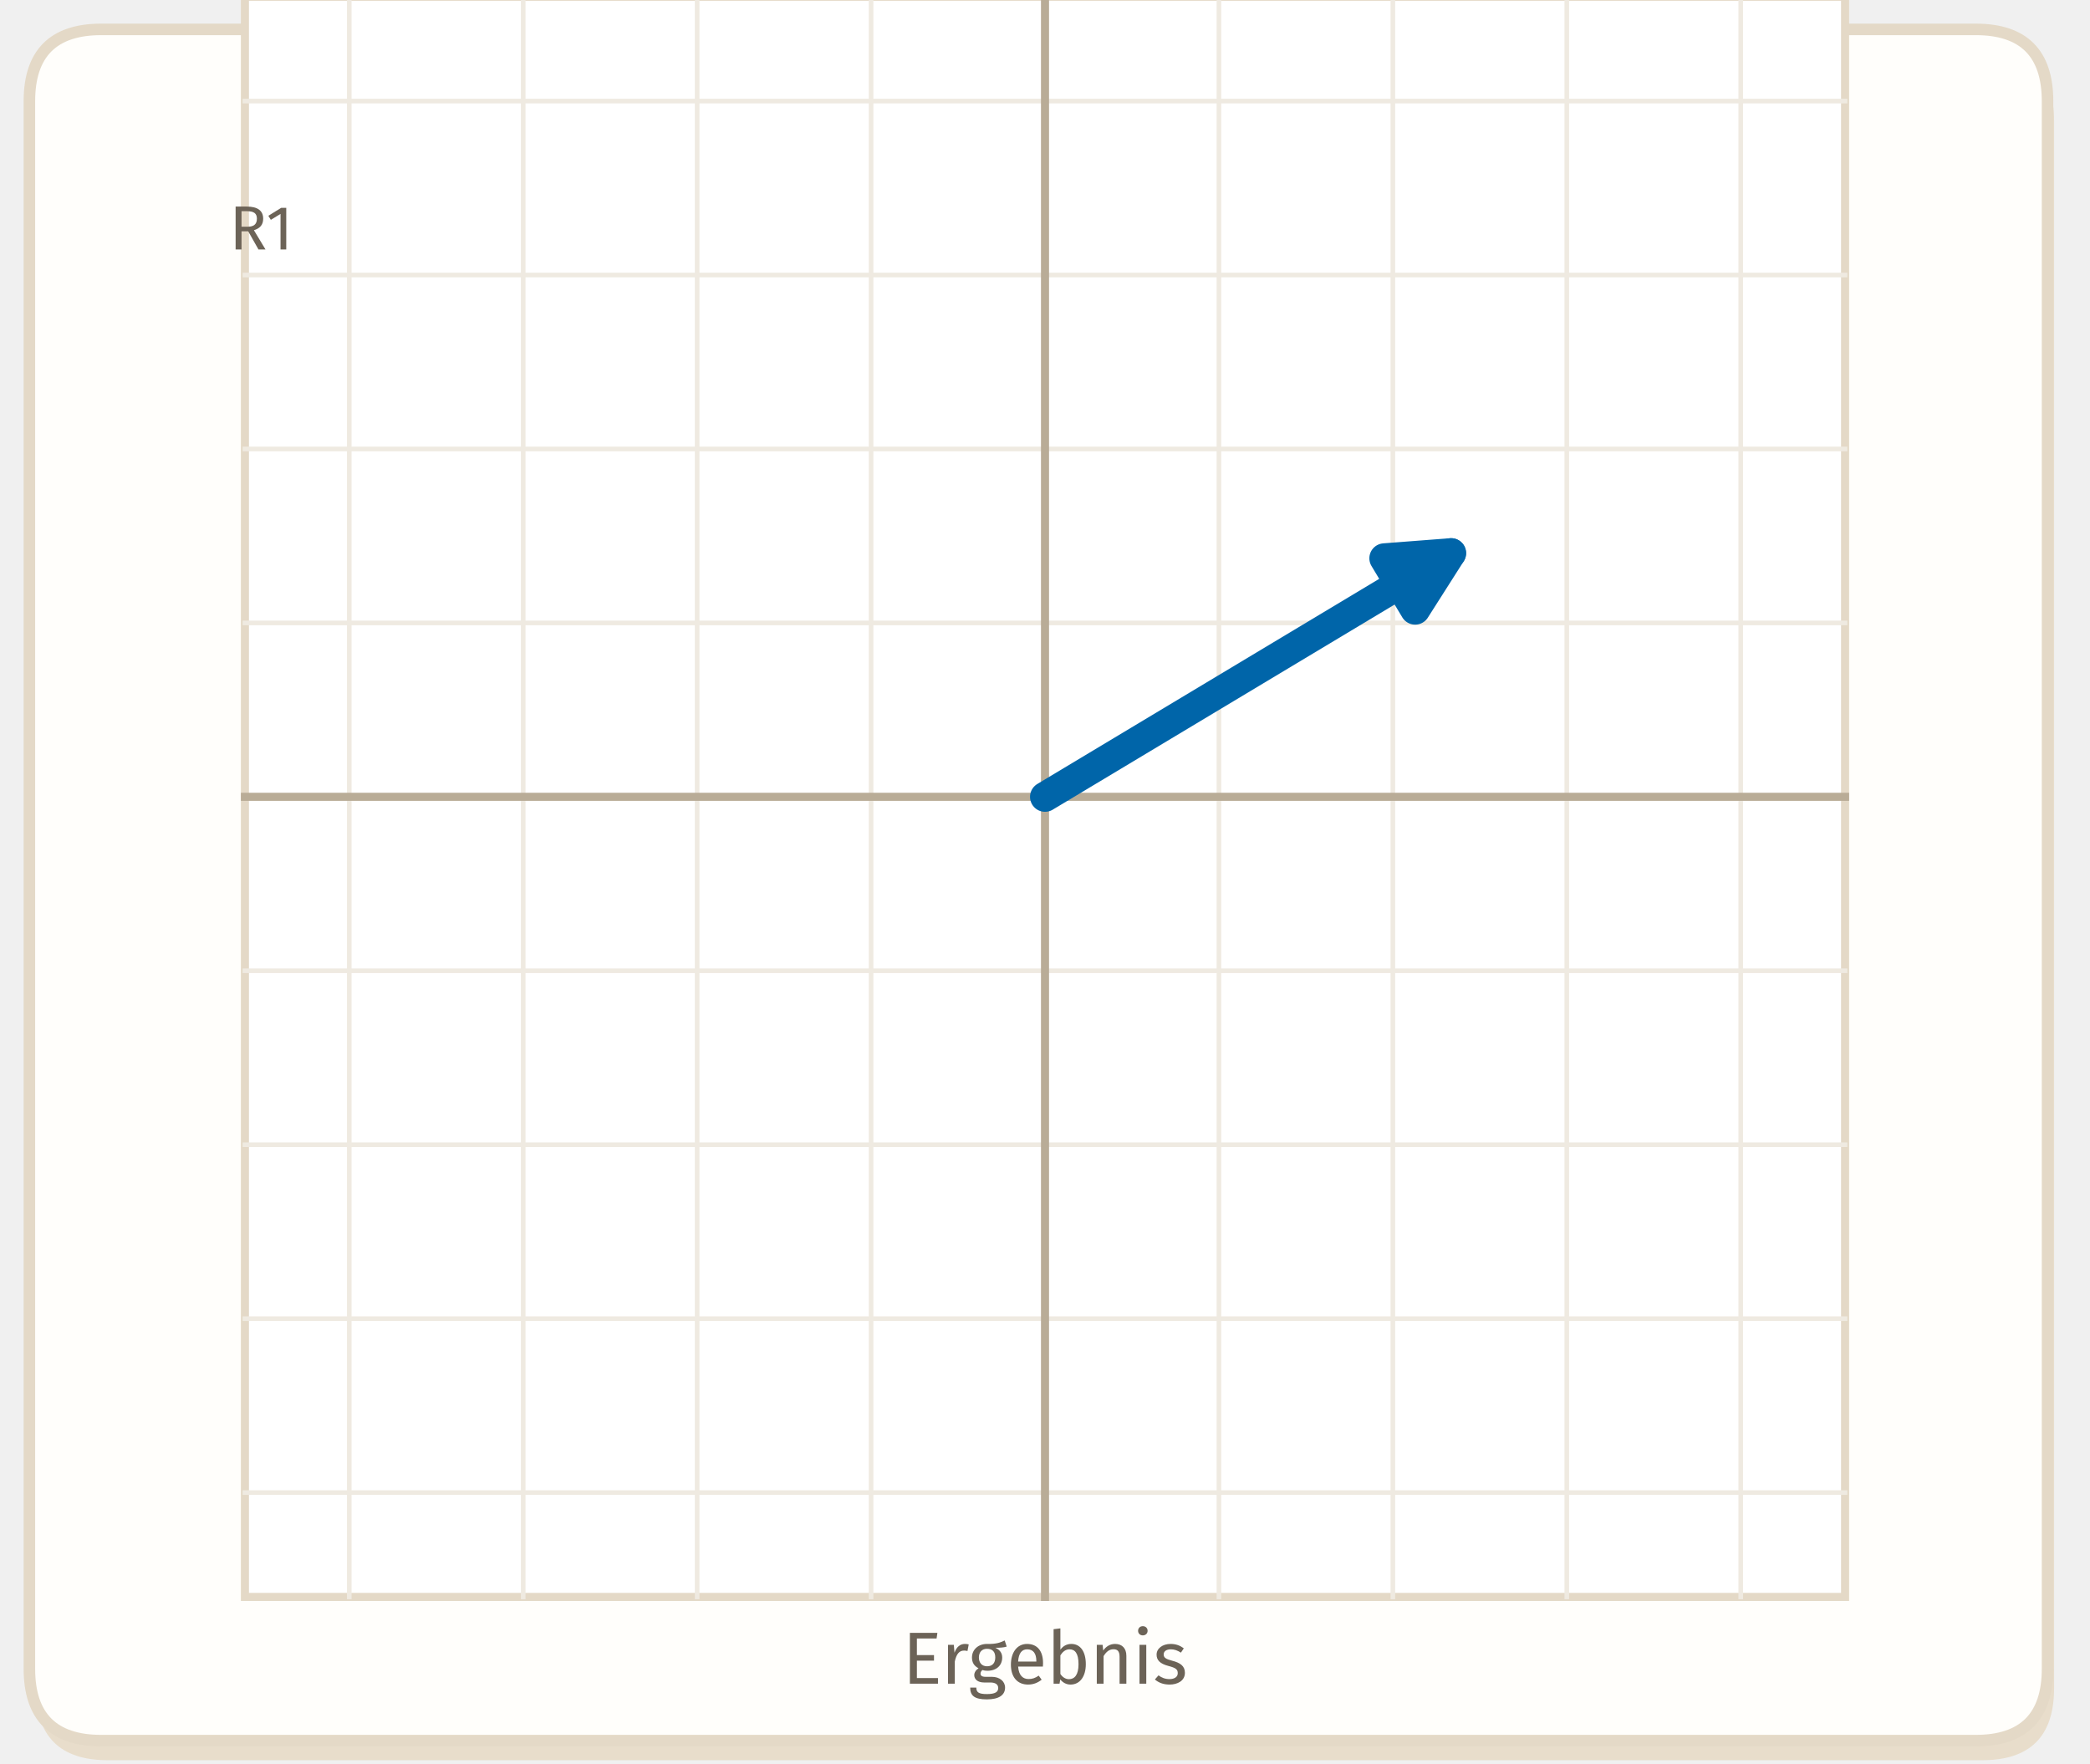
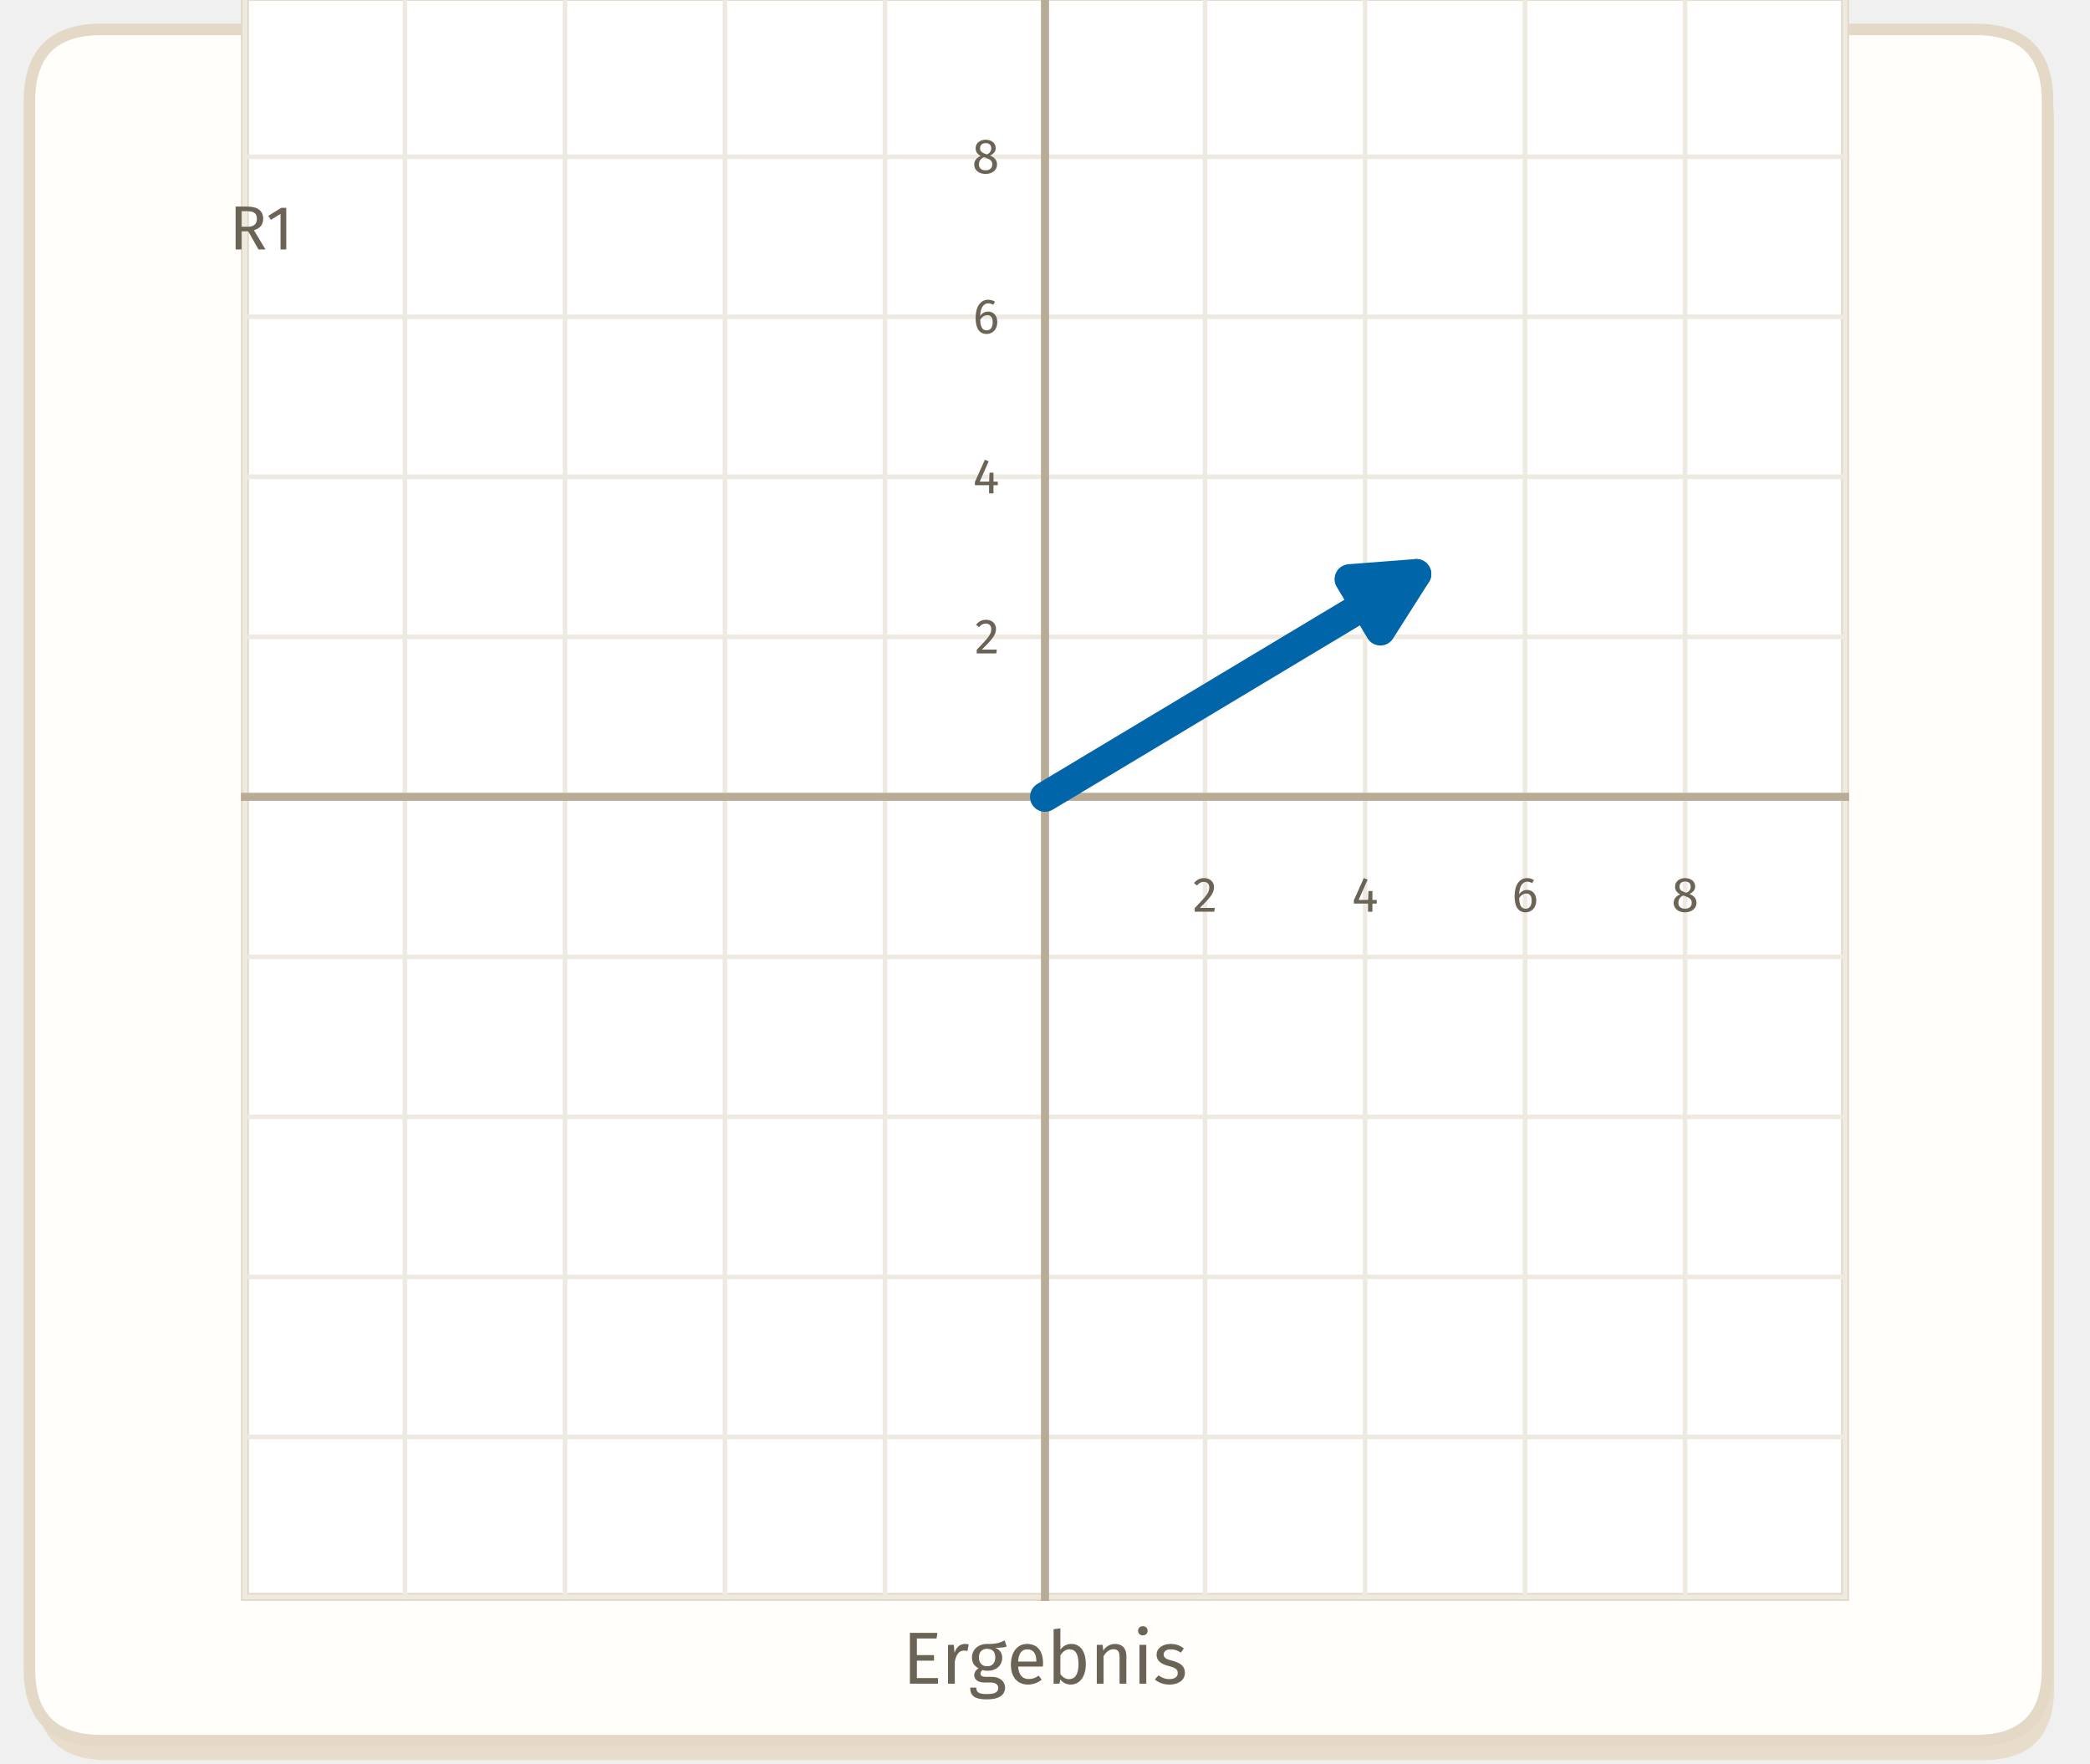
<svg xmlns="http://www.w3.org/2000/svg" xmlns:xlink="http://www.w3.org/1999/xlink" width="181.417pt" height="153.071pt" viewBox="0 0 181.417 153.071" version="1.1">
  <defs>
    <style type="text/css">*{stroke-linejoin: round; stroke-linecap: butt}</style>
  </defs>
  <g id="figure_1">
    <g id="patch_1">
      <path d="M 0 153.071  L 181.417 153.071  L 181.417 0  L 0 0  L 0 153.071  z " style="fill: none" />
    </g>
    <g id="axes_1">
      <g id="patch_2">
        <path d="M 9.354 152.787  L 172.063 152.787  Q 178.299 152.787 178.299 146.551  L 178.299 10.488  Q 178.299 4.252 172.063 4.252  L 9.354 4.252  Q 3.118 4.252 3.118 10.488  L 3.118 146.551  Q 3.118 152.787 9.354 152.787  z " clip-path="url(#p677f99e3bf)" style="fill: #e8ddcb" />
      </g>
      <g id="patch_3">
        <path d="M 8.787 151.087  L 171.496 151.087  Q 177.732 151.087 177.732 144.85  L 177.732 8.787  Q 177.732 2.551 171.496 2.551  L 8.787 2.551  Q 2.551 2.551 2.551 8.787  L 2.551 144.85  Q 2.551 151.087 8.787 151.087  z " clip-path="url(#p677f99e3bf)" style="fill: #fffefb; stroke: #e4d9c7; stroke-linejoin: miter" />
      </g>
      <g id="patch_4">
        <path d="M 21.26 138.614  L 160.157 138.614  L 160.157 -0.283  L 21.26 -0.283  z " clip-path="url(#p677f99e3bf)" style="fill: #ffffff; stroke: #e4d9c7; stroke-width: 0.7; stroke-linejoin: miter" />
      </g>
      <g id="line2d_1">
-         <path d="M 30.318 138.614  L 30.318 -0.283  " clip-path="url(#p677f99e3bf)" style="fill: none; stroke: #efeae1; stroke-width: 0.4; stroke-linecap: square" />
+         <path d="M 21.26 138.614  L 21.26 -0.283  " clip-path="url(#p677f99e3bf)" style="fill: none; stroke: #efeae1; stroke-width: 0.4; stroke-linecap: square" />
      </g>
      <g id="line2d_2">
-         <path d="M 21.26 129.556  L 160.157 129.556  " clip-path="url(#p677f99e3bf)" style="fill: none; stroke: #efeae1; stroke-width: 0.4; stroke-linecap: square" />
+         <path d="M 21.26 138.614  L 160.157 138.614  " clip-path="url(#p677f99e3bf)" style="fill: none; stroke: #efeae1; stroke-width: 0.4; stroke-linecap: square" />
      </g>
      <g id="line2d_3">
-         <path d="M 45.416 138.614  L 45.416 -0.283  " clip-path="url(#p677f99e3bf)" style="fill: none; stroke: #efeae1; stroke-width: 0.4; stroke-linecap: square" />
+         <path d="M 35.15 138.614  L 35.15 -0.283  " clip-path="url(#p677f99e3bf)" style="fill: none; stroke: #efeae1; stroke-width: 0.4; stroke-linecap: square" />
      </g>
      <g id="line2d_4">
-         <path d="M 21.26 114.458  L 160.157 114.458  " clip-path="url(#p677f99e3bf)" style="fill: none; stroke: #efeae1; stroke-width: 0.4; stroke-linecap: square" />
+         <path d="M 21.26 124.724  L 160.157 124.724  " clip-path="url(#p677f99e3bf)" style="fill: none; stroke: #efeae1; stroke-width: 0.4; stroke-linecap: square" />
      </g>
      <g id="line2d_5">
-         <path d="M 60.514 138.614  L 60.514 -0.283  " clip-path="url(#p677f99e3bf)" style="fill: none; stroke: #efeae1; stroke-width: 0.4; stroke-linecap: square" />
+         <path d="M 49.039 138.614  L 49.039 -0.283  " clip-path="url(#p677f99e3bf)" style="fill: none; stroke: #efeae1; stroke-width: 0.4; stroke-linecap: square" />
      </g>
      <g id="line2d_6">
-         <path d="M 21.26 99.36  L 160.157 99.36  " clip-path="url(#p677f99e3bf)" style="fill: none; stroke: #efeae1; stroke-width: 0.4; stroke-linecap: square" />
+         <path d="M 21.26 110.835  L 160.157 110.835  " clip-path="url(#p677f99e3bf)" style="fill: none; stroke: #efeae1; stroke-width: 0.4; stroke-linecap: square" />
      </g>
      <g id="line2d_7">
-         <path d="M 75.611 138.614  L 75.611 -0.283  " clip-path="url(#p677f99e3bf)" style="fill: none; stroke: #efeae1; stroke-width: 0.4; stroke-linecap: square" />
+         <path d="M 62.929 138.614  L 62.929 -0.283  " clip-path="url(#p677f99e3bf)" style="fill: none; stroke: #efeae1; stroke-width: 0.4; stroke-linecap: square" />
      </g>
      <g id="line2d_8">
-         <path d="M 21.26 84.263  L 160.157 84.263  " clip-path="url(#p677f99e3bf)" style="fill: none; stroke: #efeae1; stroke-width: 0.4; stroke-linecap: square" />
+         <path d="M 21.26 96.945  L 160.157 96.945  " clip-path="url(#p677f99e3bf)" style="fill: none; stroke: #efeae1; stroke-width: 0.4; stroke-linecap: square" />
      </g>
      <g id="line2d_9">
-         <path d="M 105.806 138.614  L 105.806 -0.283  " clip-path="url(#p677f99e3bf)" style="fill: none; stroke: #efeae1; stroke-width: 0.4; stroke-linecap: square" />
+         <path d="M 76.819 138.614  L 76.819 -0.283  " clip-path="url(#p677f99e3bf)" style="fill: none; stroke: #efeae1; stroke-width: 0.4; stroke-linecap: square" />
      </g>
      <g id="line2d_10">
-         <path d="M 21.26 54.068  L 160.157 54.068  " clip-path="url(#p677f99e3bf)" style="fill: none; stroke: #efeae1; stroke-width: 0.4; stroke-linecap: square" />
+         <path d="M 21.26 83.055  L 160.157 83.055  " clip-path="url(#p677f99e3bf)" style="fill: none; stroke: #efeae1; stroke-width: 0.4; stroke-linecap: square" />
      </g>
      <g id="line2d_11">
-         <path d="M 120.904 138.614  L 120.904 -0.283  " clip-path="url(#p677f99e3bf)" style="fill: none; stroke: #efeae1; stroke-width: 0.4; stroke-linecap: square" />
+         <path d="M 104.598 138.614  L 104.598 -0.283  " clip-path="url(#p677f99e3bf)" style="fill: none; stroke: #efeae1; stroke-width: 0.4; stroke-linecap: square" />
      </g>
      <g id="line2d_12">
-         <path d="M 21.26 38.97  L 160.157 38.97  " clip-path="url(#p677f99e3bf)" style="fill: none; stroke: #efeae1; stroke-width: 0.4; stroke-linecap: square" />
+         <path d="M 21.26 55.276  L 160.157 55.276  " clip-path="url(#p677f99e3bf)" style="fill: none; stroke: #efeae1; stroke-width: 0.4; stroke-linecap: square" />
      </g>
      <g id="line2d_13">
-         <path d="M 136.001 138.614  L 136.001 -0.283  " clip-path="url(#p677f99e3bf)" style="fill: none; stroke: #efeae1; stroke-width: 0.4; stroke-linecap: square" />
+         <path d="M 118.488 138.614  L 118.488 -0.283  " clip-path="url(#p677f99e3bf)" style="fill: none; stroke: #efeae1; stroke-width: 0.4; stroke-linecap: square" />
      </g>
      <g id="line2d_14">
-         <path d="M 21.26 23.873  L 160.157 23.873  " clip-path="url(#p677f99e3bf)" style="fill: none; stroke: #efeae1; stroke-width: 0.4; stroke-linecap: square" />
+         <path d="M 21.26 41.386  L 160.157 41.386  " clip-path="url(#p677f99e3bf)" style="fill: none; stroke: #efeae1; stroke-width: 0.4; stroke-linecap: square" />
      </g>
      <g id="line2d_15">
-         <path d="M 151.099 138.614  L 151.099 -0.283  " clip-path="url(#p677f99e3bf)" style="fill: none; stroke: #efeae1; stroke-width: 0.4; stroke-linecap: square" />
+         <path d="M 132.378 138.614  L 132.378 -0.283  " clip-path="url(#p677f99e3bf)" style="fill: none; stroke: #efeae1; stroke-width: 0.4; stroke-linecap: square" />
      </g>
      <g id="line2d_16">
-         <path d="M 21.26 8.775  L 160.157 8.775  " clip-path="url(#p677f99e3bf)" style="fill: none; stroke: #efeae1; stroke-width: 0.4; stroke-linecap: square" />
+         <path d="M 21.26 27.496  L 160.157 27.496  " clip-path="url(#p677f99e3bf)" style="fill: none; stroke: #efeae1; stroke-width: 0.4; stroke-linecap: square" />
      </g>
      <g id="line2d_17">
+         <path d="M 146.268 138.614  L 146.268 -0.283  " clip-path="url(#p677f99e3bf)" style="fill: none; stroke: #efeae1; stroke-width: 0.4; stroke-linecap: square" />
+       </g>
+       <g id="line2d_18">
+         <path d="M 21.26 13.606  L 160.157 13.606  " clip-path="url(#p677f99e3bf)" style="fill: none; stroke: #efeae1; stroke-width: 0.4; stroke-linecap: square" />
+       </g>
+       <g id="line2d_19">
+         <path d="M 160.157 138.614  L 160.157 -0.283  " clip-path="url(#p677f99e3bf)" style="fill: none; stroke: #efeae1; stroke-width: 0.4; stroke-linecap: square" />
+       </g>
+       <g id="line2d_20">
+         <path d="M 21.26 -0.283  L 160.157 -0.283  " clip-path="url(#p677f99e3bf)" style="fill: none; stroke: #efeae1; stroke-width: 0.4; stroke-linecap: square" />
+       </g>
+       <g id="line2d_21">
        <path d="M 21.26 69.165  L 160.157 69.165  " clip-path="url(#p677f99e3bf)" style="fill: none; stroke: #b9ac97; stroke-width: 0.7; stroke-linecap: square" />
      </g>
-       <g id="line2d_18">
+       <g id="line2d_22">
        <path d="M 90.709 138.614  L 90.709 -0.283  " clip-path="url(#p677f99e3bf)" style="fill: none; stroke: #b9ac97; stroke-width: 0.7; stroke-linecap: square" />
      </g>
      <g id="text_1">
        <g style="fill: #6c6357" transform="translate(78.34066 146.144) scale(0.064 -0.064)">
          <defs>
            <path id="FiraSans-Regular-45" d="M 3027 4410  L 640 4410  L 640 0  L 3078 0  L 3078 486  L 1248 486  L 1248 1997  L 2733 1997  L 2733 2483  L 1248 2483  L 1248 3923  L 2957 3923  L 3027 4410  z " transform="scale(0.015625)" />
            <path id="FiraSans-Regular-27c" d="M 2054 3450  C 1645 3450 1331 3194 1152 2688  L 1094 3373  L 589 3373  L 589 0  L 1178 0  L 1178 1926  C 1318 2573 1562 2874 1984 2874  C 2106 2874 2176 2861 2278 2835  L 2387 3411  C 2285 3437 2163 3450 2054 3450  z " transform="scale(0.015625)" />
            <path id="FiraSans-Regular-1d6" d="M 3155 3750  C 2758 3571 2451 3430 1613 3450  C 870 3450 314 2963 314 2272  C 314 1837 493 1542 883 1338  C 640 1178 512 960 512 742  C 512 403 781 102 1382 102  L 1914 102  C 2336 102 2592 -58 2592 -378  C 2592 -717 2336 -902 1606 -902  C 864 -902 691 -723 691 -339  L 160 -339  C 160 -1024 506 -1363 1606 -1363  C 2650 -1363 3187 -992 3187 -339  C 3187 198 2726 595 2035 595  L 1498 595  C 1152 595 1056 717 1056 870  C 1056 992 1126 1114 1222 1184  C 1363 1139 1498 1120 1651 1120  C 2458 1120 2938 1600 2938 2266  C 2938 2656 2739 2938 2342 3117  C 2726 3117 3046 3130 3328 3219  L 3155 3750  z M 1613 3027  C 2093 3027 2336 2771 2336 2278  C 2336 1792 2086 1510 1626 1510  C 1165 1510 915 1824 915 2272  C 915 2714 1158 3027 1613 3027  z " transform="scale(0.015625)" />
            <path id="FiraSans-Regular-1a8" d="M 3155 1786  C 3155 2816 2675 3450 1766 3450  C 896 3450 365 2701 365 1651  C 365 582 915 -77 1856 -77  C 2323 -77 2701 83 3034 346  L 2778 698  C 2483 493 2234 403 1901 403  C 1414 403 1050 704 992 1485  L 3142 1485  C 3149 1562 3155 1670 3155 1786  z M 2573 1920  L 992 1920  C 1037 2669 1331 2982 1779 2982  C 2310 2982 2573 2618 2573 1958  L 2573 1920  z " transform="scale(0.015625)" />
            <path id="FiraSans-Regular-17f" d="M 2131 3450  C 1722 3450 1408 3264 1178 2950  L 1178 4800  L 589 4730  L 589 0  L 1107 0  L 1165 371  C 1395 90 1690 -77 2061 -77  C 2880 -77 3386 634 3386 1690  C 3386 2816 2893 3450 2131 3450  z M 1920 390  C 1619 390 1350 576 1178 845  L 1178 2458  C 1350 2726 1594 2982 1965 2982  C 2438 2982 2752 2650 2752 1690  C 2752 768 2413 390 1920 390  z " transform="scale(0.015625)" />
            <path id="FiraSans-Regular-233" d="M 2176 3450  C 1734 3450 1376 3219 1146 2874  L 1094 3373  L 589 3373  L 589 0  L 1178 0  L 1178 2394  C 1402 2752 1658 2989 2035 2989  C 2362 2989 2566 2842 2566 2336  L 2566 0  L 3155 0  L 3155 2419  C 3155 3059 2797 3450 2176 3450  z " transform="scale(0.015625)" />
            <path id="FiraSans-Regular-1f6" d="M 877 4992  C 634 4992 467 4819 467 4589  C 467 4365 634 4192 877 4192  C 1126 4192 1293 4365 1293 4589  C 1293 4819 1126 4992 877 4992  z M 1178 3373  L 589 3373  L 589 0  L 1178 0  L 1178 3373  z " transform="scale(0.015625)" />
            <path id="FiraSans-Regular-28c" d="M 1523 3450  C 826 3450 307 3059 307 2522  C 307 2048 595 1734 1325 1542  C 1978 1370 2144 1242 2144 909  C 2144 589 1862 397 1421 397  C 1056 397 742 518 474 723  L 160 365  C 454 109 864 -77 1434 -77  C 2118 -77 2765 243 2765 947  C 2765 1536 2355 1818 1645 1997  C 1101 2138 922 2266 922 2541  C 922 2810 1158 2982 1542 2982  C 1856 2982 2118 2886 2419 2694  L 2669 3066  C 2349 3309 1997 3450 1523 3450  z " transform="scale(0.015625)" />
          </defs>
          <use xlink:href="#FiraSans-Regular-45" />
          <use xlink:href="#FiraSans-Regular-27c" transform="translate(52.5 0)" />
          <use xlink:href="#FiraSans-Regular-1d6" transform="translate(89.29688 0)" />
          <use xlink:href="#FiraSans-Regular-1a8" transform="translate(141.2969 0)" />
          <use xlink:href="#FiraSans-Regular-17f" transform="translate(195.7031 0)" />
          <use xlink:href="#FiraSans-Regular-233" transform="translate(254.2969 0)" />
          <use xlink:href="#FiraSans-Regular-1f6" transform="translate(312.2031 0)" />
          <use xlink:href="#FiraSans-Regular-28c" transform="translate(339.7969 0)" />
        </g>
      </g>
      <g id="patch_5">
-         <path d="M 90.709 69.165  Q 109.581 57.842 125.96 48.015  " style="fill: none; stroke: #0065a9; stroke-width: 2.6; stroke-linecap: round" />
-         <path d="M 120.163 48.46  L 125.96 48.015  L 122.839 52.919  z " style="fill: #0065a9; stroke: #0065a9; stroke-width: 2.6; stroke-linecap: round" />
+         <path d="M 90.709 69.165  Q 108.071 58.748 122.94 49.826  " style="fill: none; stroke: #0065a9; stroke-width: 2.6; stroke-linecap: round" />
+         <path d="M 117.144 50.272  L 122.94 49.826  L 119.819 54.731  z " style="fill: #0065a9; stroke: #0065a9; stroke-width: 2.6; stroke-linecap: round" />
      </g>
      <g id="text_2">
+         <g style="fill: #6c6357" transform="translate(103.5342 79.13861) scale(0.043 -0.043)">
+           <defs>
+             <path id="FiraSans-Regular-87d" d="M 1459 4346  C 922 4346 506 4128 160 3699  L 544 3392  C 832 3718 1069 3859 1427 3859  C 1843 3859 2131 3597 2131 3149  C 2131 2451 1760 2042 250 467  L 250 0  L 2778 0  L 2848 493  L 922 493  C 2234 1805 2746 2374 2746 3174  C 2746 3840 2246 4346 1459 4346  z " transform="scale(0.015625)" />
+           </defs>
+           <use xlink:href="#FiraSans-Regular-87d" />
+         </g>
+       </g>
+       <g id="text_3">
+         <g style="fill: #6c6357" transform="translate(84.61166 56.71609) scale(0.043 -0.043)">
+           <use xlink:href="#FiraSans-Regular-87d" />
+         </g>
+       </g>
+       <g id="text_4">
+         <g style="fill: #6c6357" transform="translate(117.3443 79.13861) scale(0.043 -0.043)">
+           <defs>
+             <path id="FiraSans-Regular-885" d="M 3213 1523  L 2656 1523  L 2656 2675  L 2144 2675  L 2093 1523  L 877 1523  L 2035 4141  L 1542 4346  L 256 1478  L 256 1056  L 2086 1056  L 2086 0  L 2656 0  L 2656 1056  L 3213 1056  L 3213 1523  z " transform="scale(0.015625)" />
+           </defs>
+           <use xlink:href="#FiraSans-Regular-885" />
+         </g>
+       </g>
+       <g id="text_5">
+         <g style="fill: #6c6357" transform="translate(84.45242 42.82633) scale(0.043 -0.043)">
+           <use xlink:href="#FiraSans-Regular-885" />
+         </g>
+       </g>
+       <g id="text_6">
+         <g style="fill: #6c6357" transform="translate(131.2321 79.13861) scale(0.043 -0.043)">
+           <defs>
+             <path id="FiraSans-Regular-88d" d="M 1971 2816  C 1568 2816 1222 2650 941 2253  C 973 3232 1344 3878 1965 3878  C 2202 3878 2426 3814 2624 3693  L 2854 4083  C 2605 4250 2317 4346 1971 4346  C 960 4346 352 3411 352 2010  C 352 781 749 -77 1792 -77  C 2547 -77 3155 518 3155 1453  C 3155 2368 2598 2816 1971 2816  z M 1792 390  C 1222 390 973 826 947 1760  C 1165 2112 1485 2349 1869 2349  C 2272 2349 2560 2112 2560 1434  C 2560 806 2298 390 1792 390  z " transform="scale(0.015625)" />
+           </defs>
+           <use xlink:href="#FiraSans-Regular-88d" />
+         </g>
+       </g>
+       <g id="text_7">
+         <g style="fill: #6c6357" transform="translate(84.44839 28.93656) scale(0.043 -0.043)">
+           <use xlink:href="#FiraSans-Regular-88d" />
+         </g>
+       </g>
+       <g id="text_8">
+         <g style="fill: #6c6357" transform="translate(145.0832 79.13861) scale(0.043 -0.043)">
+           <defs>
+             <path id="FiraSans-Regular-895" d="M 2336 2298  C 2822 2541 3066 2829 3066 3264  C 3066 3994 2406 4346 1766 4346  C 1114 4346 467 3968 467 3245  C 467 2803 672 2477 1133 2246  C 608 2016 288 1683 288 1133  C 288 429 870 -77 1754 -77  C 2624 -77 3238 429 3238 1146  C 3238 1683 2925 2061 2336 2298  z M 1766 3904  C 2234 3904 2490 3642 2490 3245  C 2490 2880 2330 2656 1946 2438  L 1837 2477  C 1344 2637 1043 2797 1043 3238  C 1043 3667 1325 3904 1766 3904  z M 1760 390  C 1229 390 902 666 902 1133  C 902 1600 1107 1894 1530 2099  L 1690 2042  C 2381 1805 2624 1600 2624 1139  C 2624 691 2298 390 1760 390  z " transform="scale(0.015625)" />
+           </defs>
+           <use xlink:href="#FiraSans-Regular-895" />
+         </g>
+       </g>
+       <g id="text_9">
+         <g style="fill: #6c6357" transform="translate(84.37113 15.0468) scale(0.043 -0.043)">
+           <use xlink:href="#FiraSans-Regular-895" />
+         </g>
+       </g>
+       <g id="text_10">
        <g style="fill: #6c6357" transform="translate(19.91262 21.65152) scale(0.054 -0.054)">
          <defs>
            <path id="FiraSans-Regular-e9" d="M 2989 0  L 3712 0  L 2522 1978  C 3155 2170 3475 2541 3475 3162  C 3475 3987 2899 4410 1798 4410  L 640 4410  L 640 0  L 1248 0  L 1248 1869  L 1933 1869  L 2989 0  z M 1248 2336  L 1248 3936  L 1792 3936  C 2515 3936 2829 3712 2829 3162  C 2829 2566 2477 2336 1862 2336  L 1248 2336  z " transform="scale(0.015625)" />
            <path id="FiraSans-Regular-879" d="M 2067 4282  L 1549 4282  L 224 3462  L 480 3046  L 1478 3654  L 1478 0  L 2067 0  L 2067 4282  z " transform="scale(0.015625)" />
          </defs>
          <use xlink:href="#FiraSans-Regular-e9" />
          <use xlink:href="#FiraSans-Regular-879" transform="translate(59.09375 0)" />
        </g>
      </g>
    </g>
  </g>
  <defs>
    <clipPath id="p677f99e3bf">
      <rect x="0" y="0" width="181.417" height="153.071" />
    </clipPath>
  </defs>
</svg>
